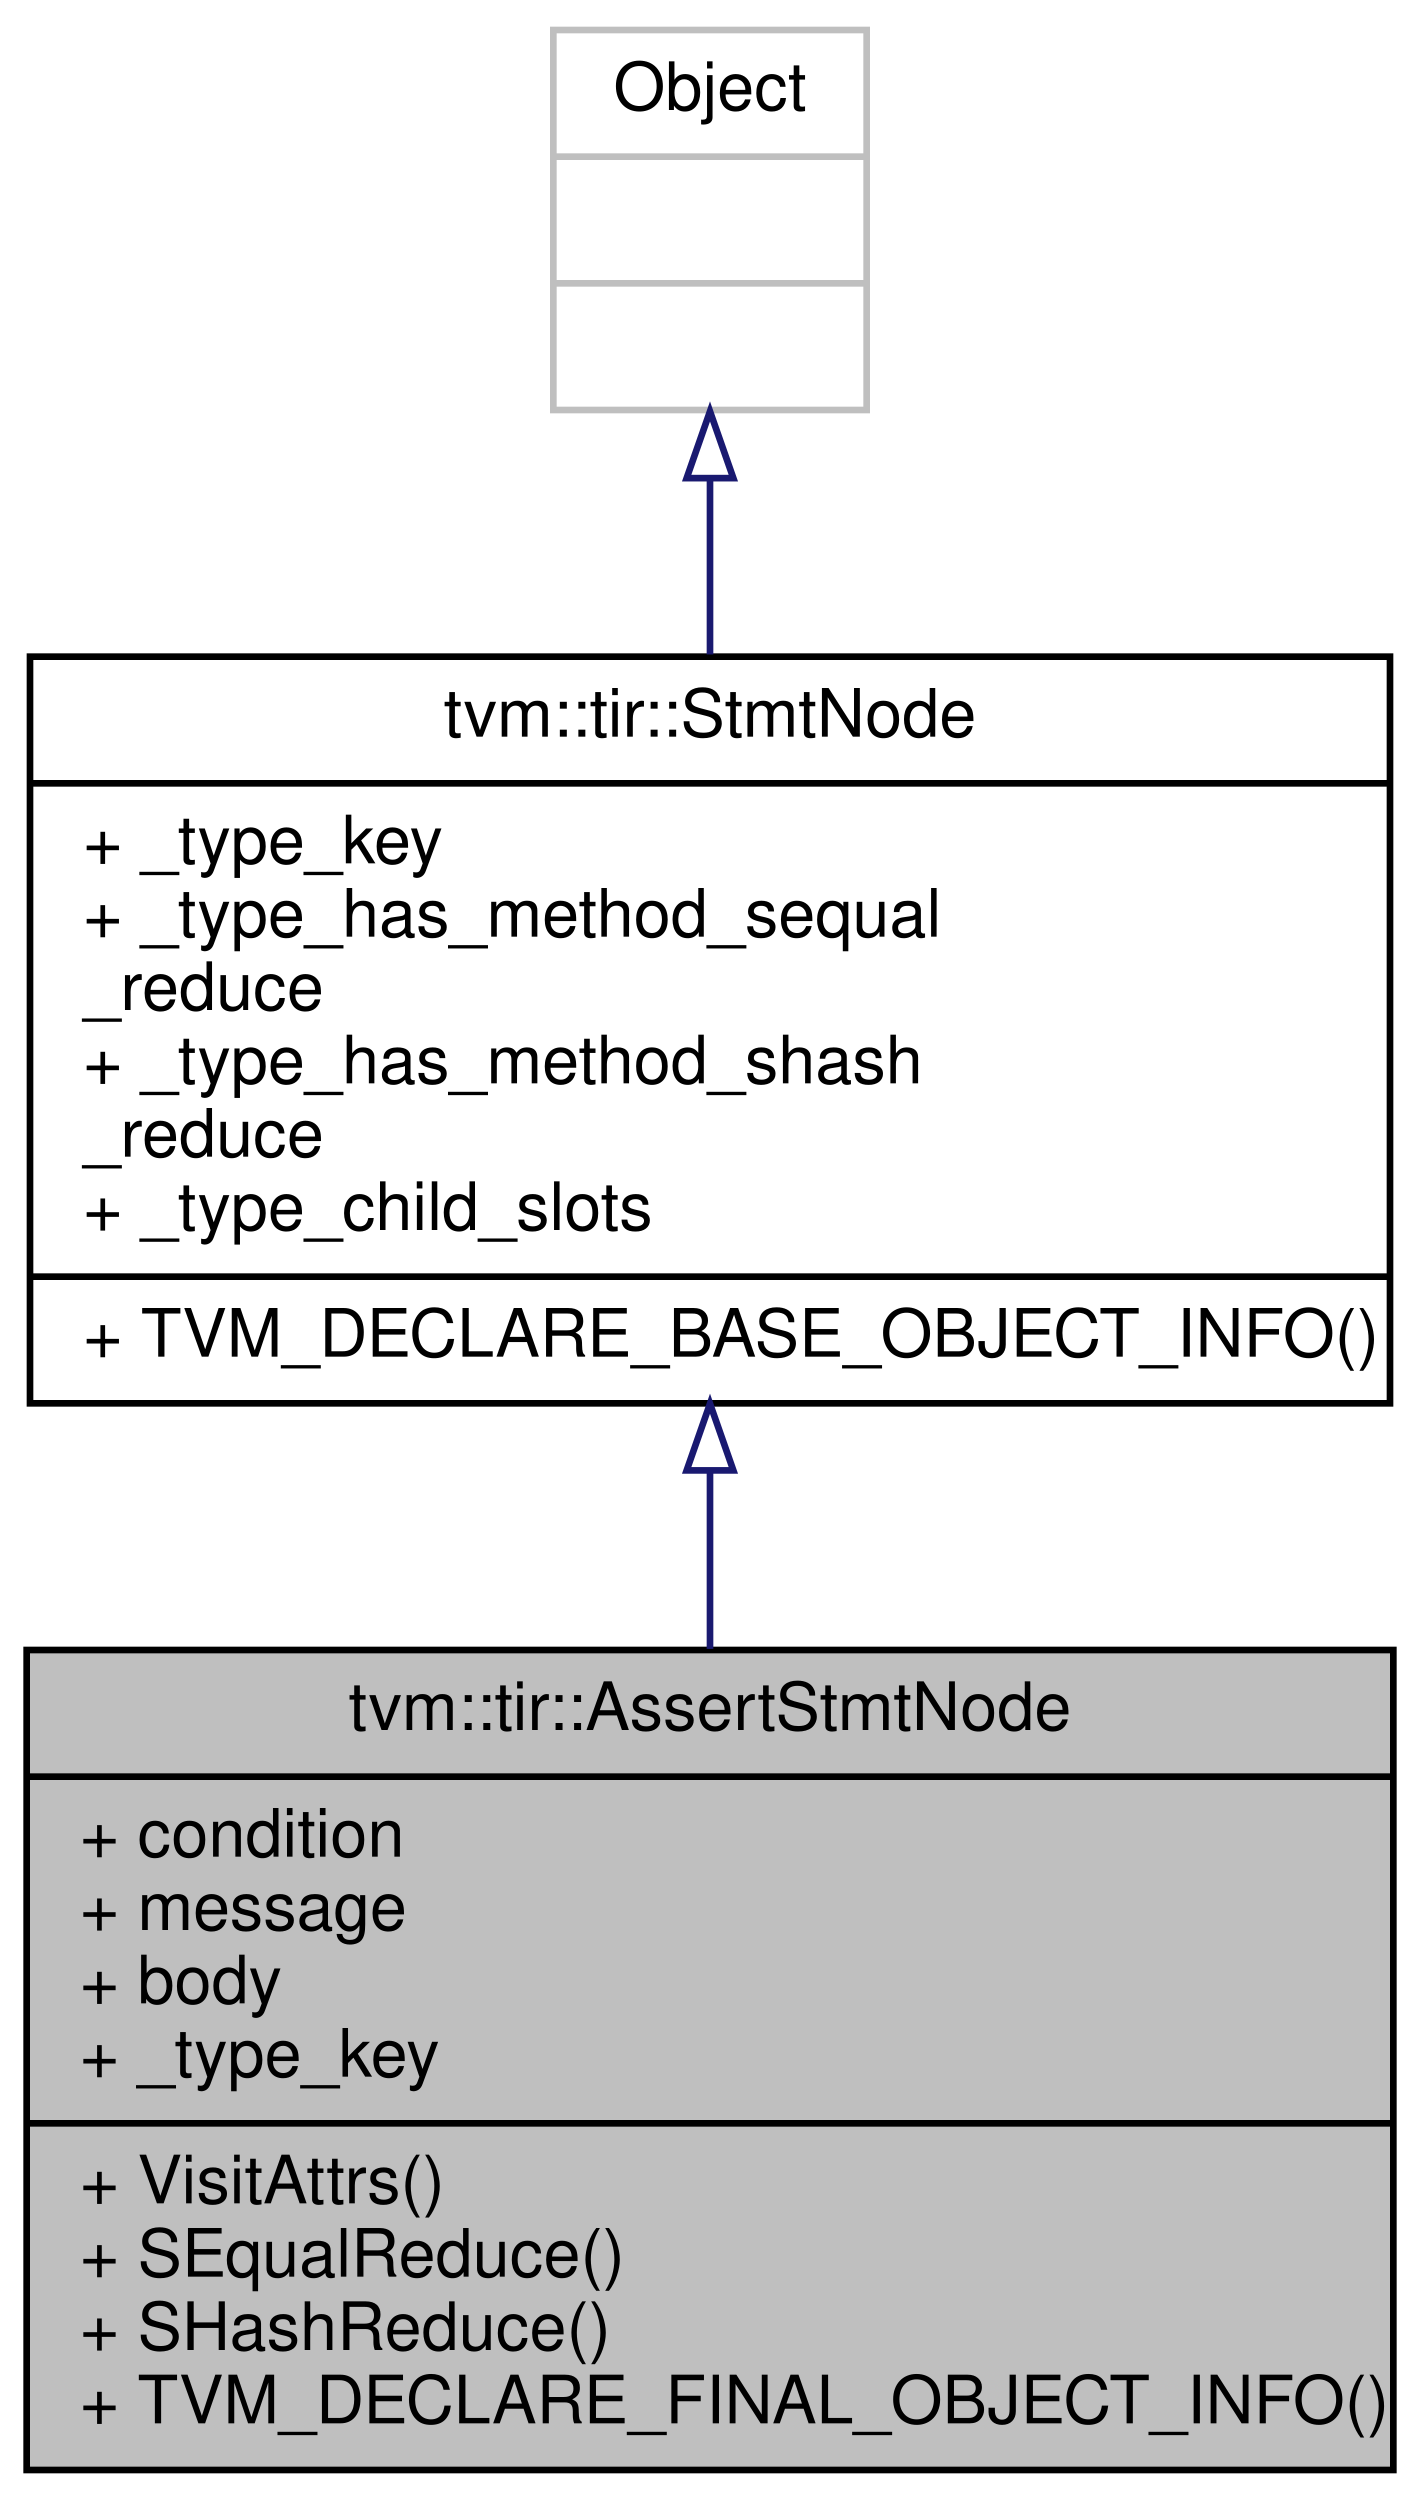
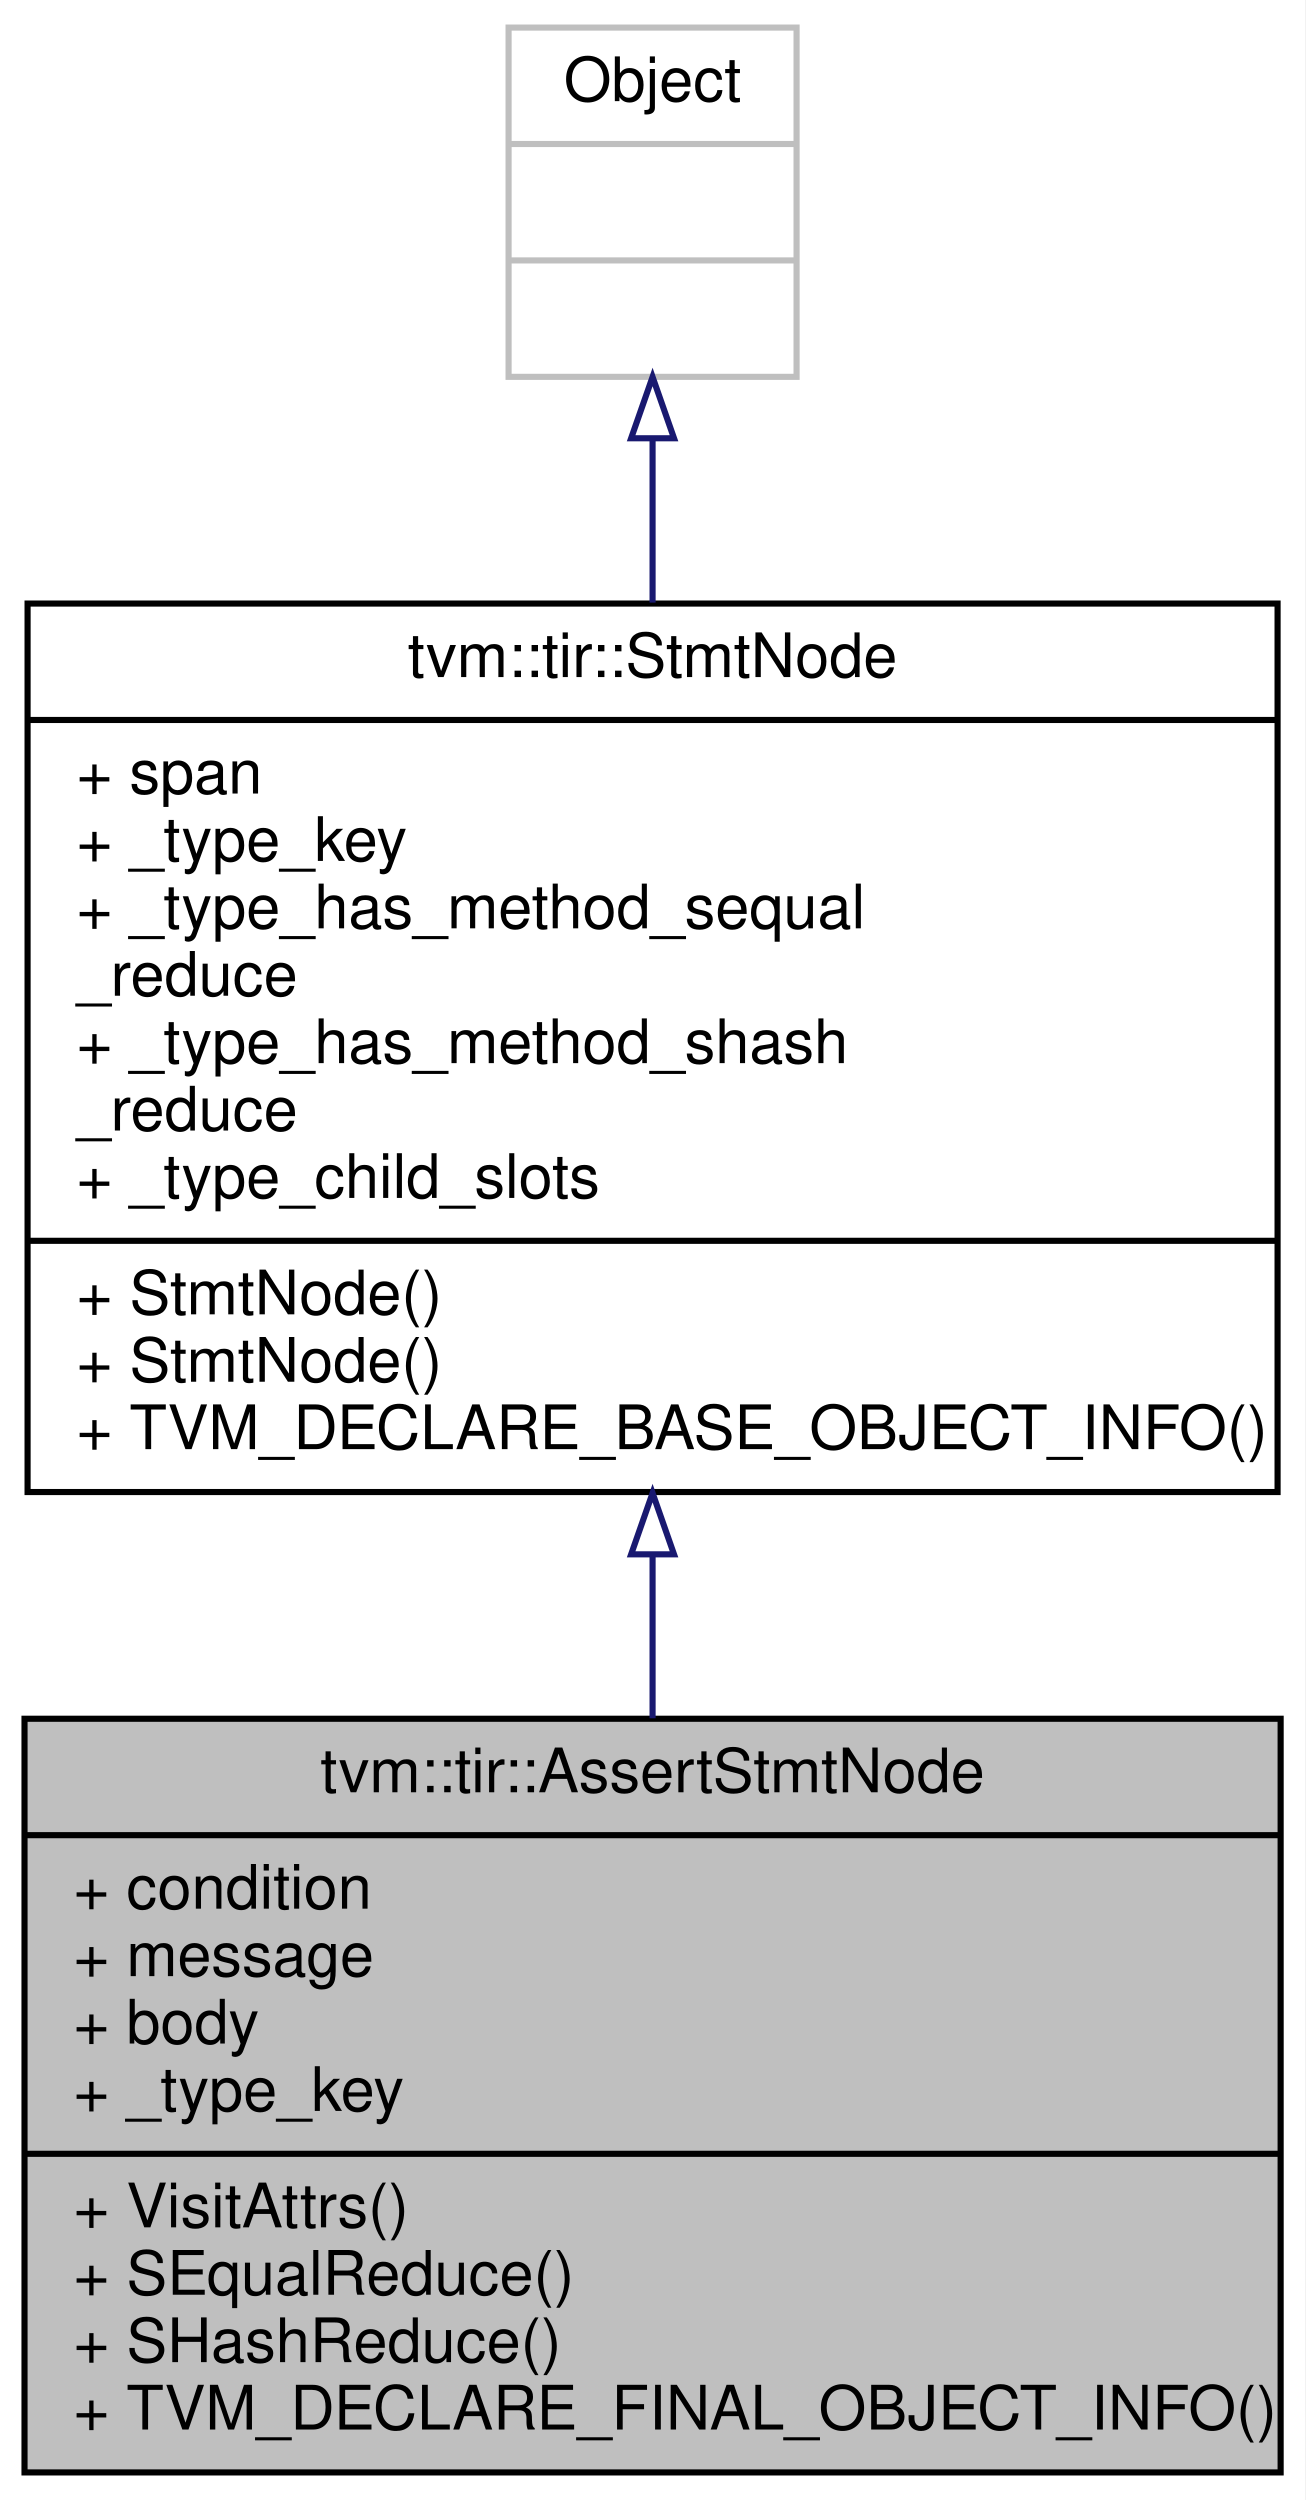
- <svg xmlns="http://www.w3.org/2000/svg" xmlns:xlink="http://www.w3.org/1999/xlink" width="213pt" height="375pt" viewBox="0.00 0.00 213.00 375.00">
-   <g id="graph0" class="graph" transform="scale(1 1) rotate(0) translate(4 371)">
-     <polygon fill="white" stroke="none" points="-4,4 -4,-371 209,-371 209,4 -4,4" />
+ <svg xmlns="http://www.w3.org/2000/svg" xmlns:xlink="http://www.w3.org/1999/xlink" width="213pt" height="408pt" viewBox="0.00 0.00 213.00 408.00">
+   <g id="graph0" class="graph" transform="scale(1 1) rotate(0) translate(4 404)">
+     <polygon fill="white" stroke="none" points="-4,4 -4,-404 209,-404 209,4 -4,4" />
    <g id="node1" class="node">
      <polygon fill="#bfbfbf" stroke="black" points="-1.42109e-14,-0.5 -1.42109e-14,-123.5 205,-123.5 205,-0.5 -1.42109e-14,-0.5" />
      <text text-anchor="middle" x="102.5" y="-111.5" font-family="Helvetica,sans-Serif" font-size="10.00">tvm::tir::AssertStmtNode</text>
      <polyline fill="none" stroke="black" points="-1.42109e-14,-104.5 205,-104.5 " />
      <text text-anchor="start" x="8" y="-92.5" font-family="Helvetica,sans-Serif" font-size="10.00">+ condition</text>
      <text text-anchor="start" x="8" y="-81.5" font-family="Helvetica,sans-Serif" font-size="10.00">+ message</text>
      <text text-anchor="start" x="8" y="-70.5" font-family="Helvetica,sans-Serif" font-size="10.00">+ body</text>
      <text text-anchor="start" x="8" y="-59.5" font-family="Helvetica,sans-Serif" font-size="10.00">+ _type_key</text>
      <polyline fill="none" stroke="black" points="-1.42109e-14,-52.5 205,-52.5 " />
      <text text-anchor="start" x="8" y="-40.5" font-family="Helvetica,sans-Serif" font-size="10.00">+ VisitAttrs()</text>
      <text text-anchor="start" x="8" y="-29.5" font-family="Helvetica,sans-Serif" font-size="10.00">+ SEqualReduce()</text>
      <text text-anchor="start" x="8" y="-18.5" font-family="Helvetica,sans-Serif" font-size="10.00">+ SHashReduce()</text>
      <text text-anchor="start" x="8" y="-7.5" font-family="Helvetica,sans-Serif" font-size="10.00">+ TVM_DECLARE_FINAL_OBJECT_INFO()</text>
    </g>
    <g id="node2" class="node">
      <g id="a_node2">
        <a xlink:href="classtvm_1_1tir_1_1StmtNode.html" target="_top" xlink:title="Base node of all statements. ">
-           <polygon fill="white" stroke="black" points="0.5,-160.5 0.5,-272.5 204.5,-272.5 204.5,-160.5 0.5,-160.5" />
-           <text text-anchor="middle" x="102.5" y="-260.5" font-family="Helvetica,sans-Serif" font-size="10.00">tvm::tir::StmtNode</text>
-           <polyline fill="none" stroke="black" points="0.5,-253.5 204.5,-253.5 " />
-           <text text-anchor="start" x="8.5" y="-241.5" font-family="Helvetica,sans-Serif" font-size="10.00">+ _type_key</text>
-           <text text-anchor="start" x="8.5" y="-230.5" font-family="Helvetica,sans-Serif" font-size="10.00">+ _type_has_method_sequal</text>
+           <polygon fill="white" stroke="black" points="0.5,-160.5 0.5,-305.5 204.5,-305.5 204.5,-160.5 0.5,-160.5" />
+           <text text-anchor="middle" x="102.5" y="-293.5" font-family="Helvetica,sans-Serif" font-size="10.00">tvm::tir::StmtNode</text>
+           <polyline fill="none" stroke="black" points="0.5,-286.5 204.5,-286.5 " />
+           <text text-anchor="start" x="8.5" y="-274.5" font-family="Helvetica,sans-Serif" font-size="10.00">+ span</text>
+           <text text-anchor="start" x="8.5" y="-263.5" font-family="Helvetica,sans-Serif" font-size="10.00">+ _type_key</text>
+           <text text-anchor="start" x="8.5" y="-252.5" font-family="Helvetica,sans-Serif" font-size="10.00">+ _type_has_method_sequal</text>
+           <text text-anchor="start" x="8.5" y="-241.5" font-family="Helvetica,sans-Serif" font-size="10.00">_reduce</text>
+           <text text-anchor="start" x="8.5" y="-230.5" font-family="Helvetica,sans-Serif" font-size="10.00">+ _type_has_method_shash</text>
          <text text-anchor="start" x="8.5" y="-219.5" font-family="Helvetica,sans-Serif" font-size="10.00">_reduce</text>
-           <text text-anchor="start" x="8.5" y="-208.5" font-family="Helvetica,sans-Serif" font-size="10.00">+ _type_has_method_shash</text>
-           <text text-anchor="start" x="8.5" y="-197.5" font-family="Helvetica,sans-Serif" font-size="10.00">_reduce</text>
-           <text text-anchor="start" x="8.5" y="-186.5" font-family="Helvetica,sans-Serif" font-size="10.00">+ _type_child_slots</text>
-           <polyline fill="none" stroke="black" points="0.5,-179.5 204.5,-179.5 " />
+           <text text-anchor="start" x="8.5" y="-208.5" font-family="Helvetica,sans-Serif" font-size="10.00">+ _type_child_slots</text>
+           <polyline fill="none" stroke="black" points="0.5,-201.5 204.5,-201.5 " />
+           <text text-anchor="start" x="8.5" y="-189.5" font-family="Helvetica,sans-Serif" font-size="10.00">+ StmtNode()</text>
+           <text text-anchor="start" x="8.5" y="-178.5" font-family="Helvetica,sans-Serif" font-size="10.00">+ StmtNode()</text>
          <text text-anchor="start" x="8.5" y="-167.5" font-family="Helvetica,sans-Serif" font-size="10.00">+ TVM_DECLARE_BASE_OBJECT_INFO()</text>
        </a>
      </g>
    </g>
    <g id="edge1" class="edge">
-       <path fill="none" stroke="midnightblue" d="M102.5,-150.216C102.5,-141.401 102.5,-132.386 102.5,-123.655" />
-       <polygon fill="none" stroke="midnightblue" points="99,-150.444 102.5,-160.444 106,-150.444 99,-150.444" />
+       <path fill="none" stroke="midnightblue" d="M102.5,-150.232C102.5,-141.254 102.5,-132.235 102.5,-123.58" />
+       <polygon fill="none" stroke="midnightblue" points="99,-150.329 102.5,-160.329 106,-150.329 99,-150.329" />
    </g>
    <g id="node3" class="node">
-       <polygon fill="white" stroke="#bfbfbf" points="79,-309.5 79,-366.5 126,-366.5 126,-309.5 79,-309.5" />
-       <text text-anchor="middle" x="102.5" y="-354.5" font-family="Helvetica,sans-Serif" font-size="10.00">Object</text>
-       <polyline fill="none" stroke="#bfbfbf" points="79,-347.5 126,-347.5 " />
-       <text text-anchor="middle" x="102.5" y="-335.5" font-family="Helvetica,sans-Serif" font-size="10.00"> </text>
-       <polyline fill="none" stroke="#bfbfbf" points="79,-328.5 126,-328.5 " />
-       <text text-anchor="middle" x="102.5" y="-316.5" font-family="Helvetica,sans-Serif" font-size="10.00"> </text>
+       <polygon fill="white" stroke="#bfbfbf" points="79,-342.5 79,-399.5 126,-399.5 126,-342.5 79,-342.5" />
+       <text text-anchor="middle" x="102.5" y="-387.5" font-family="Helvetica,sans-Serif" font-size="10.00">Object</text>
+       <polyline fill="none" stroke="#bfbfbf" points="79,-380.5 126,-380.5 " />
+       <text text-anchor="middle" x="102.5" y="-368.5" font-family="Helvetica,sans-Serif" font-size="10.00"> </text>
+       <polyline fill="none" stroke="#bfbfbf" points="79,-361.5 126,-361.5 " />
+       <text text-anchor="middle" x="102.5" y="-349.5" font-family="Helvetica,sans-Serif" font-size="10.00"> </text>
    </g>
    <g id="edge2" class="edge">
-       <path fill="none" stroke="midnightblue" d="M102.5,-299.108C102.5,-290.748 102.5,-281.725 102.5,-272.834" />
-       <polygon fill="none" stroke="midnightblue" points="99,-299.284 102.5,-309.284 106,-299.284 99,-299.284" />
+       <path fill="none" stroke="midnightblue" d="M102.5,-332.356C102.5,-323.999 102.5,-314.872 102.5,-305.656" />
+       <polygon fill="none" stroke="midnightblue" points="99,-332.478 102.5,-342.478 106,-332.478 99,-332.478" />
    </g>
  </g>
</svg>
